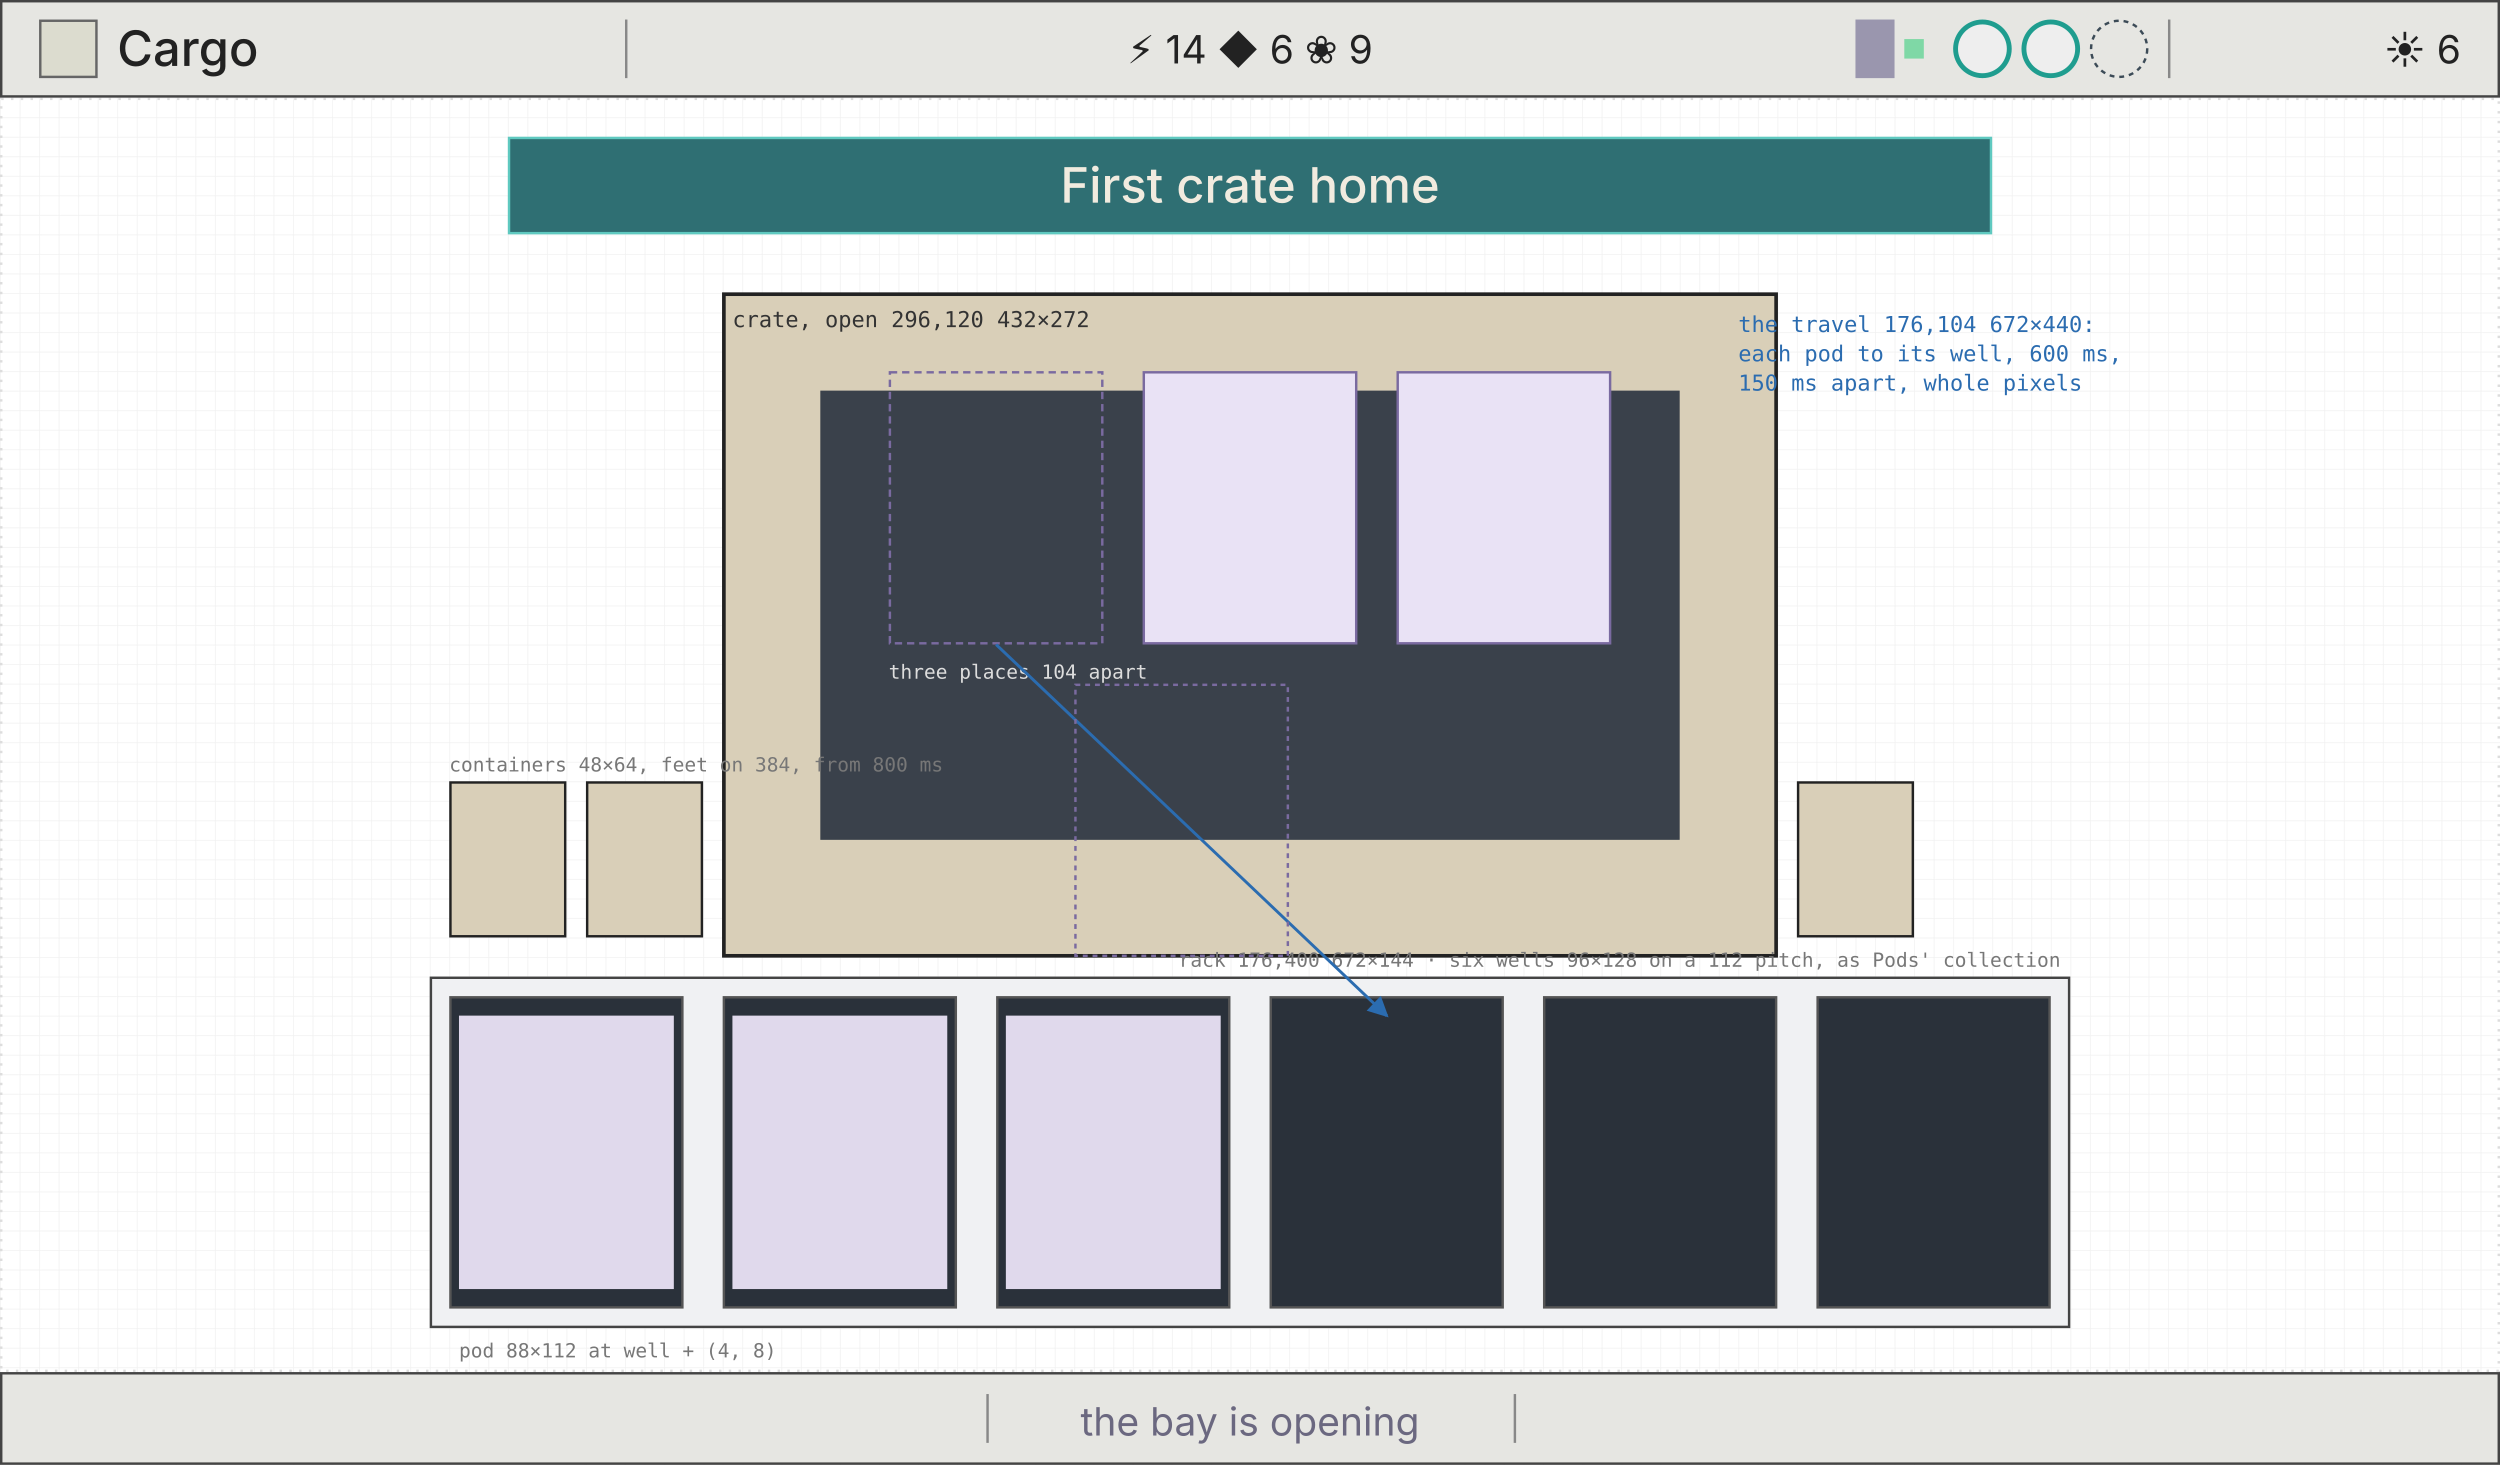
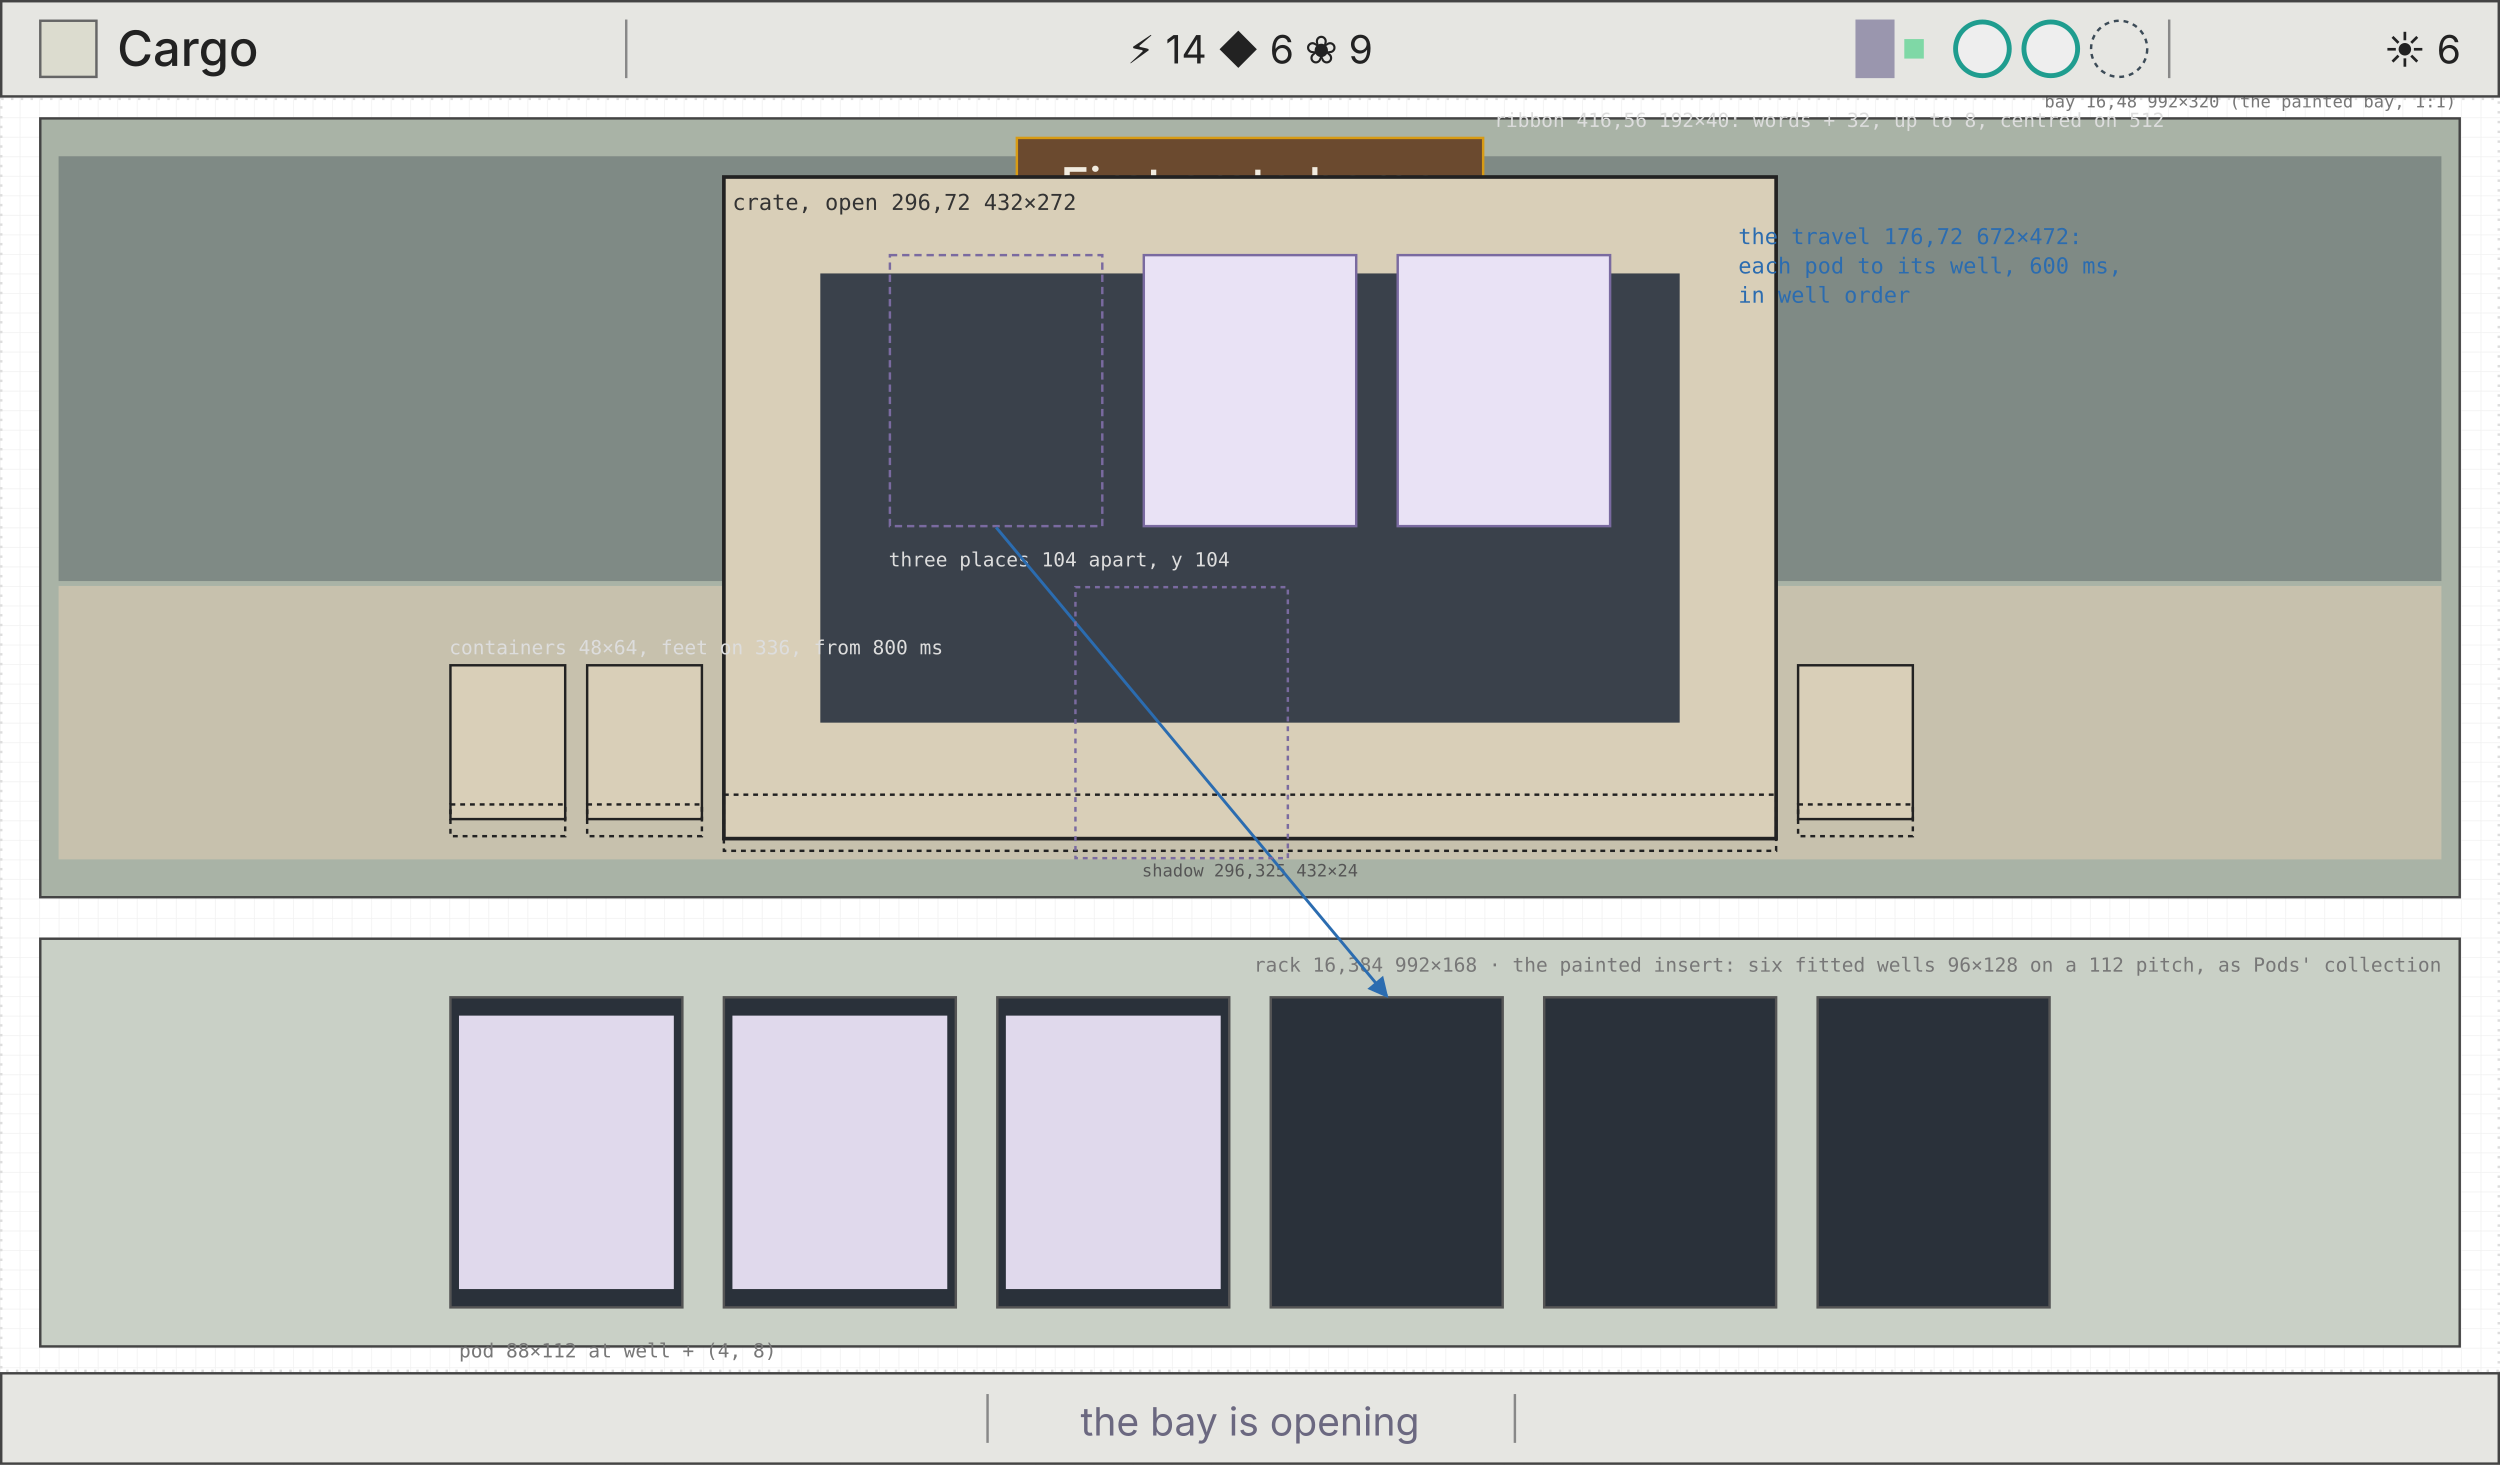
<svg xmlns="http://www.w3.org/2000/svg" viewBox="0 0 1024 600" width="1024" height="600" font-family="Inter, sans-serif">
  <defs>
    <pattern id="g8" width="8" height="8" patternUnits="userSpaceOnUse">
      <path d="M8 0H0V8" fill="none" stroke="#efefef" stroke-width="0.5" />
    </pattern>
    <marker id="ah" viewBox="0 0 8 8" refX="7" refY="4" markerWidth="7" markerHeight="7" orient="auto">
      <path d="M0 0L8 4L0 8z" fill="#2b6cb0" />
    </marker>
  </defs>
  <rect width="1024" height="600" fill="#ffffff" />
  <rect width="1024" height="600" fill="url(#g8)" />
  <rect x="0.5" y="40.5" width="1023" height="521" fill="none" stroke="#ddd" stroke-width="1" stroke-dasharray="1 3" />
-   <rect x="208.5" y="56.5" width="607" height="39" fill="#2f6f73" stroke="#5fc9c0" stroke-width="1" />
+   <rect x="16.5" y="48.5" width="991" height="319" fill="#a9b3a6" stroke="#444" stroke-width="1" />
+   <text x="1006" y="44" font-size="7" fill="#777" text-anchor="end" font-family="DejaVu Sans Mono, ui-monospace, monospace">bay 16,48 992×320 (the painted bay, 1:1)</text>
+   <path d="M24 64h976v174h-976z" fill="#7f8a85" />
+   <path d="M24 240h976v112h-976z" fill="#c7c1ad" />
+   <rect x="416.5" y="56.5" width="191" height="39" fill="#6b4a2f" stroke="#d89b14" stroke-width="1" />
  <text x="512" y="83" font-size="20" fill="#f1ebdf" text-anchor="middle" font-weight="500">First crate home</text>
-   <rect x="296.5" y="120.5" width="431" height="271" fill="#d9cfb8" stroke="#222" stroke-width="1.5" />
-   <path d="M336 160h352v184h-352z" fill="#3a414b" />
-   <text x="300" y="134" font-size="9" fill="#333" font-family="DejaVu Sans Mono, ui-monospace, monospace">crate, open 296,120 432×272</text>
-   <rect x="364.5" y="152.5" width="87" height="111" fill="none" stroke="#7a6aa0" stroke-width="1" stroke-dasharray="3 2" />
-   <rect x="468.5" y="152.5" width="87" height="111" fill="#e9e2f5" stroke="#7a6aa0" stroke-width="1" />
-   <rect x="572.5" y="152.5" width="87" height="111" fill="#e9e2f5" stroke="#7a6aa0" stroke-width="1" />
-   <text x="364" y="278" font-size="8" fill="#ddd" font-family="DejaVu Sans Mono, ui-monospace, monospace">three places 104 apart</text>
-   <rect x="176.5" y="400.5" width="671" height="143" fill="#f0f1f3" stroke="#444" stroke-width="1" />
-   <text x="844" y="396" font-size="8" fill="#777" text-anchor="end" font-family="DejaVu Sans Mono, ui-monospace, monospace">rack 176,400 672×144 · six wells 96×128 on a 112 pitch, as Pods' collection</text>
+   <text x="612" y="52" font-size="8" fill="#ddd" font-family="DejaVu Sans Mono, ui-monospace, monospace">ribbon 416,56 192×40: words + 32, up to 8, centred on 512</text>
+   <rect x="296.5" y="72.5" width="431" height="271" fill="#d9cfb8" stroke="#222" stroke-width="1.5" />
+   <path d="M336 112h352v184h-352z" fill="#3a414b" />
+   <text x="300" y="86" font-size="9" fill="#333" font-family="DejaVu Sans Mono, ui-monospace, monospace">crate, open 296,72 432×272</text>
+   <rect x="296.5" y="325.5" width="431" height="23" fill="none" stroke="#222" stroke-width="1" stroke-dasharray="2 2" />
+   <text x="512" y="359" font-size="7" fill="#555" text-anchor="middle" font-family="DejaVu Sans Mono, ui-monospace, monospace">shadow 296,325 432×24</text>
+   <rect x="364.5" y="104.5" width="87" height="111" fill="none" stroke="#7a6aa0" stroke-width="1" stroke-dasharray="3 2" />
+   <rect x="468.5" y="104.5" width="87" height="111" fill="#e9e2f5" stroke="#7a6aa0" stroke-width="1" />
+   <rect x="572.5" y="104.5" width="87" height="111" fill="#e9e2f5" stroke="#7a6aa0" stroke-width="1" />
+   <text x="364" y="232" font-size="8" fill="#ddd" font-family="DejaVu Sans Mono, ui-monospace, monospace">three places 104 apart, y 104</text>
+   <rect x="16.5" y="384.5" width="991" height="167" fill="#c9d0c6" stroke="#444" stroke-width="1" />
+   <text x="1000" y="398" font-size="8" fill="#777" text-anchor="end" font-family="DejaVu Sans Mono, ui-monospace, monospace">rack 16,384 992×168 · the painted insert: six fitted wells 96×128 on a 112 pitch, as Pods' collection</text>
  <rect x="184.5" y="408.5" width="95" height="127" fill="#2a313a" stroke="#555" stroke-width="1" />
  <path d="M188 416h88v112h-88z" fill="#e9e2f5" opacity="0.95" />
  <rect x="296.5" y="408.5" width="95" height="127" fill="#2a313a" stroke="#555" stroke-width="1" />
  <path d="M300 416h88v112h-88z" fill="#e9e2f5" opacity="0.95" />
  <rect x="408.5" y="408.5" width="95" height="127" fill="#2a313a" stroke="#555" stroke-width="1" />
  <path d="M412 416h88v112h-88z" fill="#e9e2f5" opacity="0.95" />
  <rect x="520.5" y="408.5" width="95" height="127" fill="#2a313a" stroke="#555" stroke-width="1" />
  <rect x="632.5" y="408.5" width="95" height="127" fill="#2a313a" stroke="#555" stroke-width="1" />
  <rect x="744.5" y="408.5" width="95" height="127" fill="#2a313a" stroke="#555" stroke-width="1" />
  <text x="188" y="556" font-size="8" fill="#777" font-family="DejaVu Sans Mono, ui-monospace, monospace">pod 88×112 at well + (4, 8)</text>
-   <rect x="184.5" y="320.5" width="47" height="63" fill="#d9cfb8" stroke="#222" stroke-width="1" />
-   <rect x="240.5" y="320.5" width="47" height="63" fill="#d9cfb8" stroke="#222" stroke-width="1" />
-   <rect x="736.5" y="320.5" width="47" height="63" fill="#d9cfb8" stroke="#222" stroke-width="1" />
-   <text x="184" y="316" font-size="8" fill="#777" font-family="DejaVu Sans Mono, ui-monospace, monospace">containers 48×64, feet on 384, from 800 ms</text>
-   <path d="M408 264L568 416" fill="none" stroke="#2b6cb0" stroke-width="1.2" marker-end="url(#ah)" />
-   <rect x="440.5" y="280.5" width="87" height="111" fill="none" stroke="#7a6aa0" stroke-width="1" stroke-dasharray="2 2" />
-   <text x="712" y="136" font-size="9" fill="#2b6cb0" font-family="DejaVu Sans Mono, ui-monospace, monospace">the travel 176,104 672×440:</text>
-   <text x="712" y="148" font-size="9" fill="#2b6cb0" font-family="DejaVu Sans Mono, ui-monospace, monospace">each pod to its well, 600 ms,</text>
-   <text x="712" y="160" font-size="9" fill="#2b6cb0" font-family="DejaVu Sans Mono, ui-monospace, monospace">150 ms apart, whole pixels</text>
+   <rect x="184.5" y="272.5" width="47" height="63" fill="#d9cfb8" stroke="#222" stroke-width="1" />
+   <rect x="184.5" y="329.5" width="47" height="13" fill="none" stroke="#222" stroke-width="1" stroke-dasharray="2 2" />
+   <rect x="240.5" y="272.5" width="47" height="63" fill="#d9cfb8" stroke="#222" stroke-width="1" />
+   <rect x="240.5" y="329.5" width="47" height="13" fill="none" stroke="#222" stroke-width="1" stroke-dasharray="2 2" />
+   <rect x="736.5" y="272.5" width="47" height="63" fill="#d9cfb8" stroke="#222" stroke-width="1" />
+   <rect x="736.5" y="329.5" width="47" height="13" fill="none" stroke="#222" stroke-width="1" stroke-dasharray="2 2" />
+   <text x="184" y="268" font-size="8" fill="#ddd" font-family="DejaVu Sans Mono, ui-monospace, monospace">containers 48×64, feet on 336, from 800 ms</text>
+   <path d="M408 216L568 408" fill="none" stroke="#2b6cb0" stroke-width="1.2" marker-end="url(#ah)" />
+   <rect x="440.5" y="240.5" width="87" height="111" fill="none" stroke="#7a6aa0" stroke-width="1" stroke-dasharray="2 2" />
+   <text x="712" y="100" font-size="9" fill="#2b6cb0" font-family="DejaVu Sans Mono, ui-monospace, monospace">the travel 176,72 672×472:</text>
+   <text x="712" y="112" font-size="9" fill="#2b6cb0" font-family="DejaVu Sans Mono, ui-monospace, monospace">each pod to its well, 600 ms,</text>
+   <text x="712" y="124" font-size="9" fill="#2b6cb0" font-family="DejaVu Sans Mono, ui-monospace, monospace">in well order</text>
  <rect x="0.5" y="0.5" width="1023" height="39" fill="#e6e6e2" stroke="#444" stroke-width="1" />
  <rect x="16.5" y="8.5" width="23" height="23" fill="#dcdccf" stroke="#666" stroke-width="1" />
  <text x="48" y="27" font-size="20" fill="#222" font-weight="500">Cargo</text>
  <path d="M256 8h1v24h-1z" fill="#888" />
  <path d="M888 8h1v24h-1z" fill="#888" />
  <text x="512" y="26" font-size="16" fill="#222" text-anchor="middle">⚡ 14   ◆ 6   ❀ 9</text>
  <path d="M760 8h16v24h-16z" fill="#9a96ae" />
  <path d="M780 16h8v8h-8z" fill="#7fd8a6" />
  <circle cx="812" cy="20" r="11" fill="#eee" stroke="#1f9d8f" stroke-width="2" />
  <circle cx="840" cy="20" r="11" fill="#eee" stroke="#1f9d8f" stroke-width="2" />
  <circle cx="868" cy="20" r="11.5" fill="none" stroke="#3c4b57" stroke-width="1" stroke-dasharray="2 2" />
  <text x="1008" y="26" font-size="16" fill="#222" text-anchor="end">☀ 6</text>
  <rect x="0.5" y="562.5" width="1023" height="37" fill="#e6e6e2" stroke="#444" stroke-width="1" />
  <path d="M404 571h1v20h-1z" fill="#888" />
  <path d="M620 571h1v20h-1z" fill="#888" />
  <text x="512" y="588" font-size="16" fill="#6b6880" text-anchor="middle">the bay is opening</text>
</svg>
